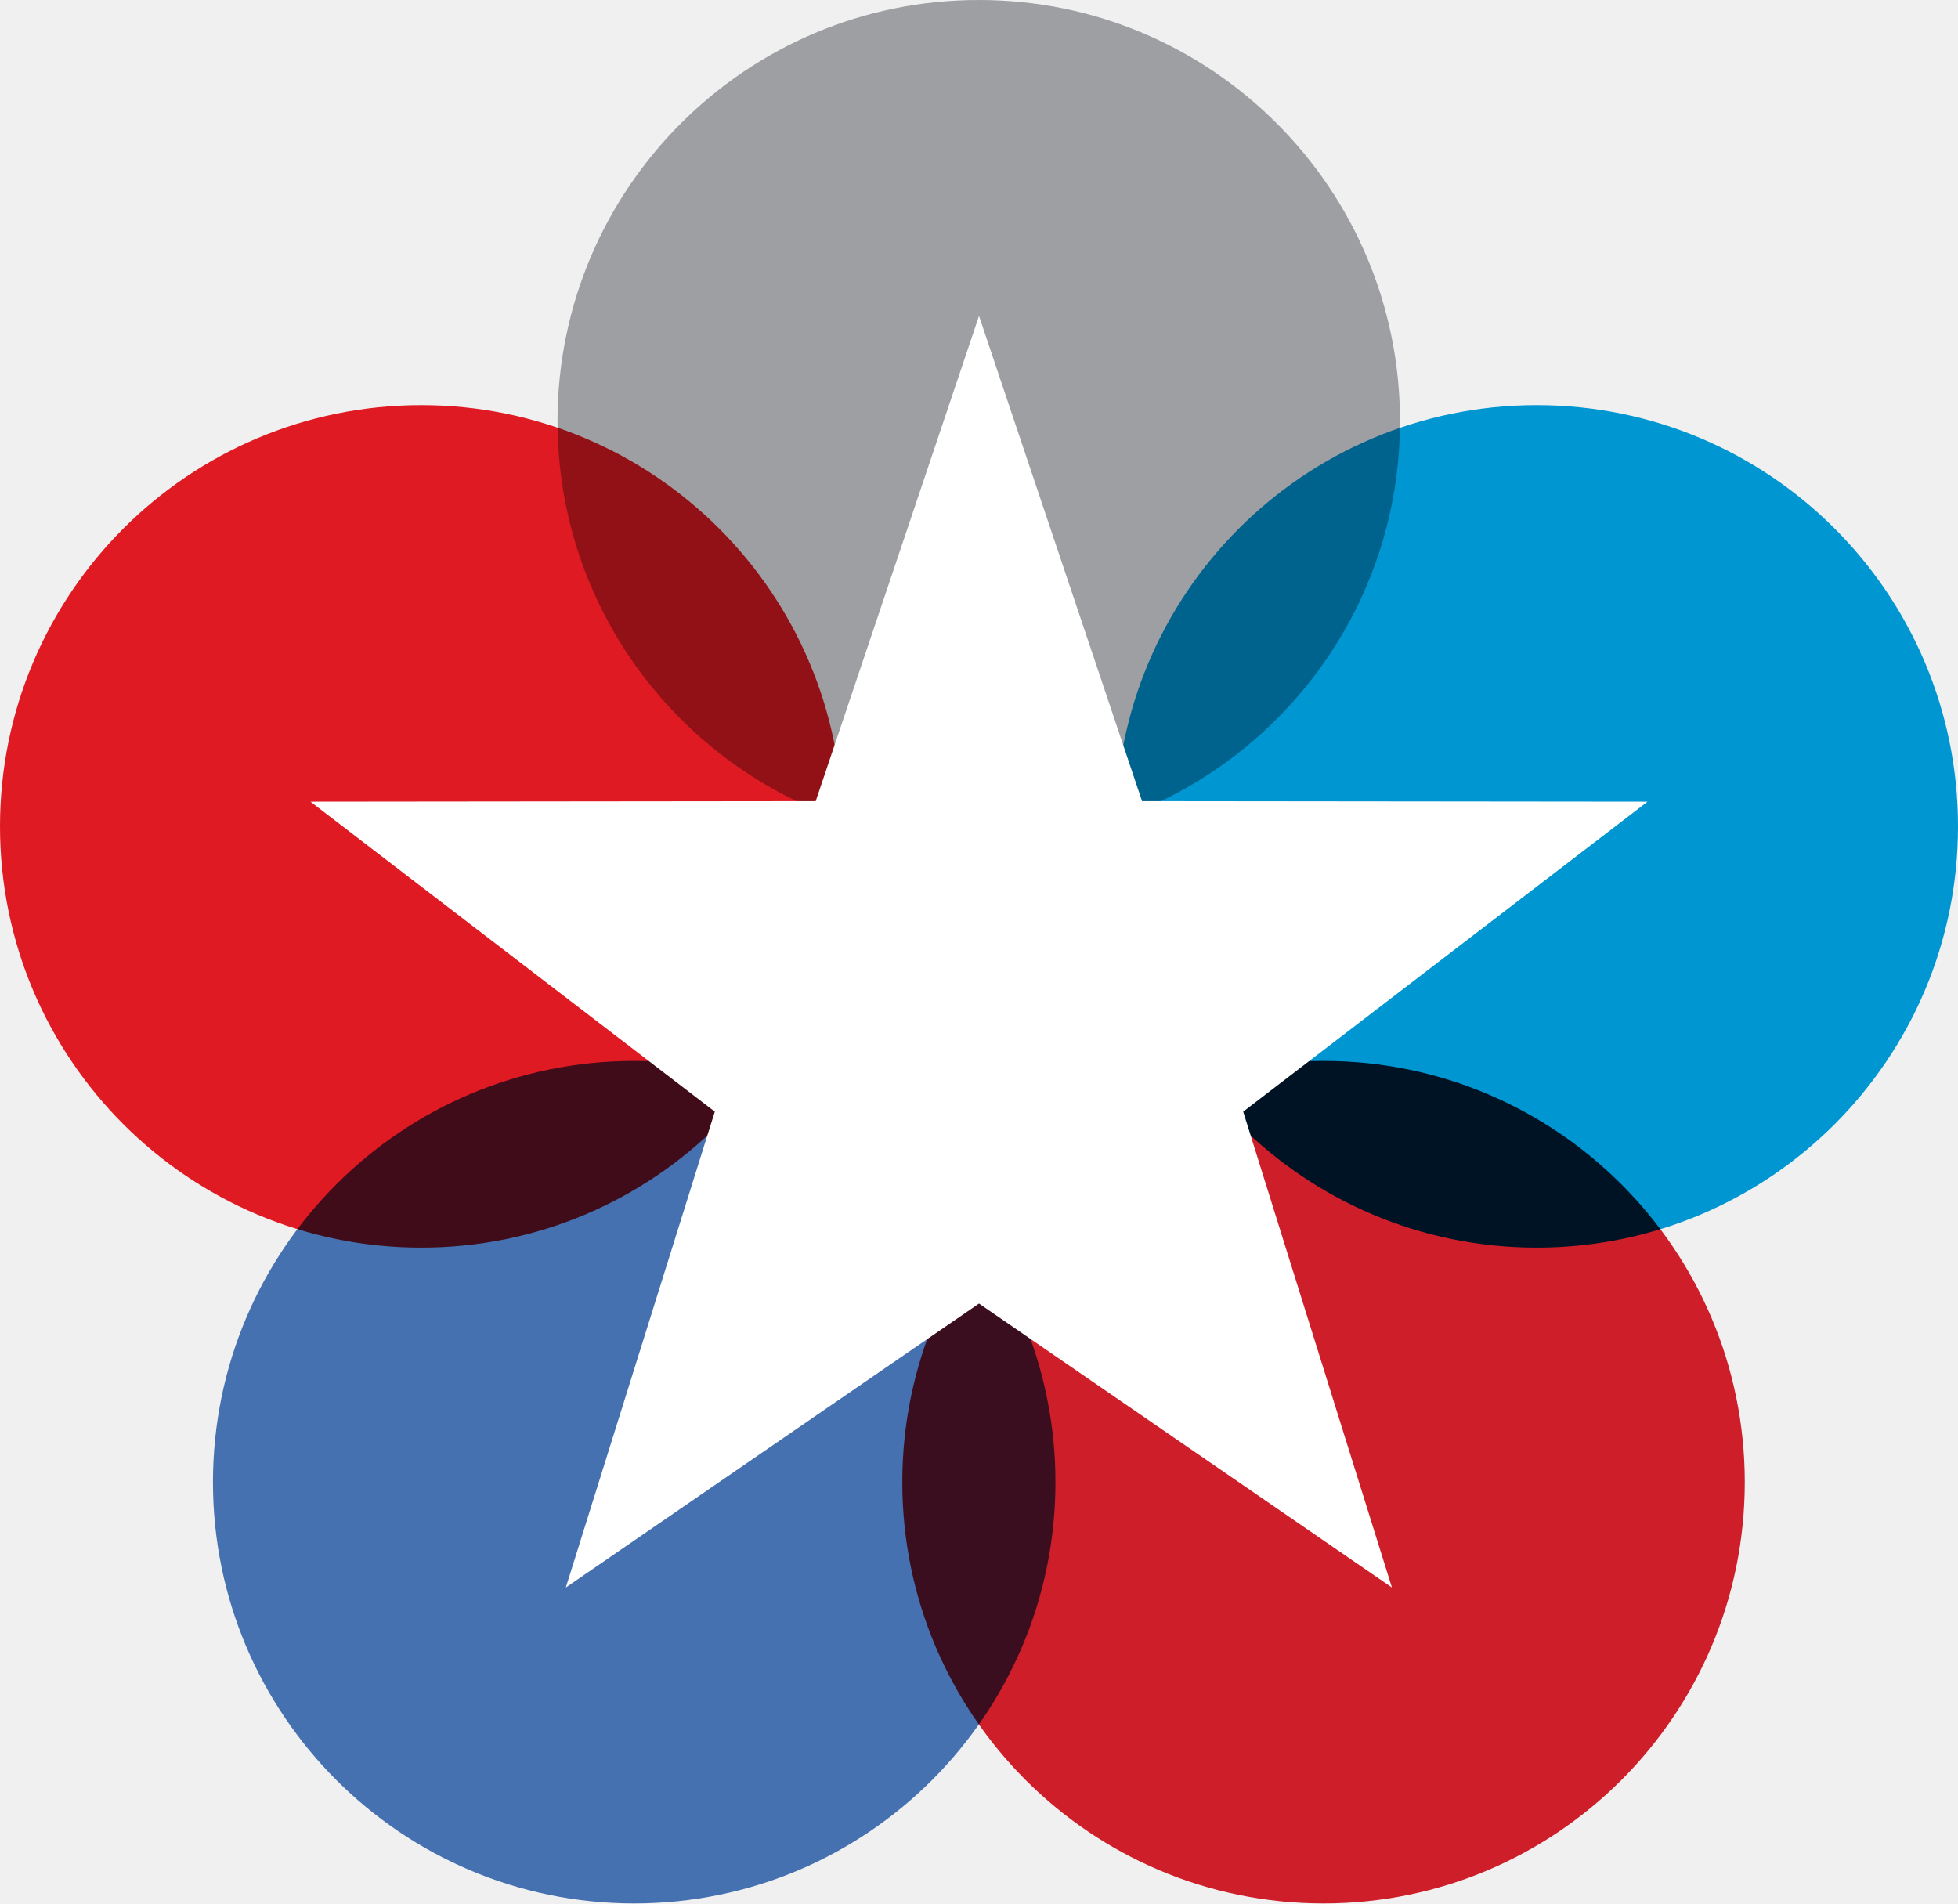
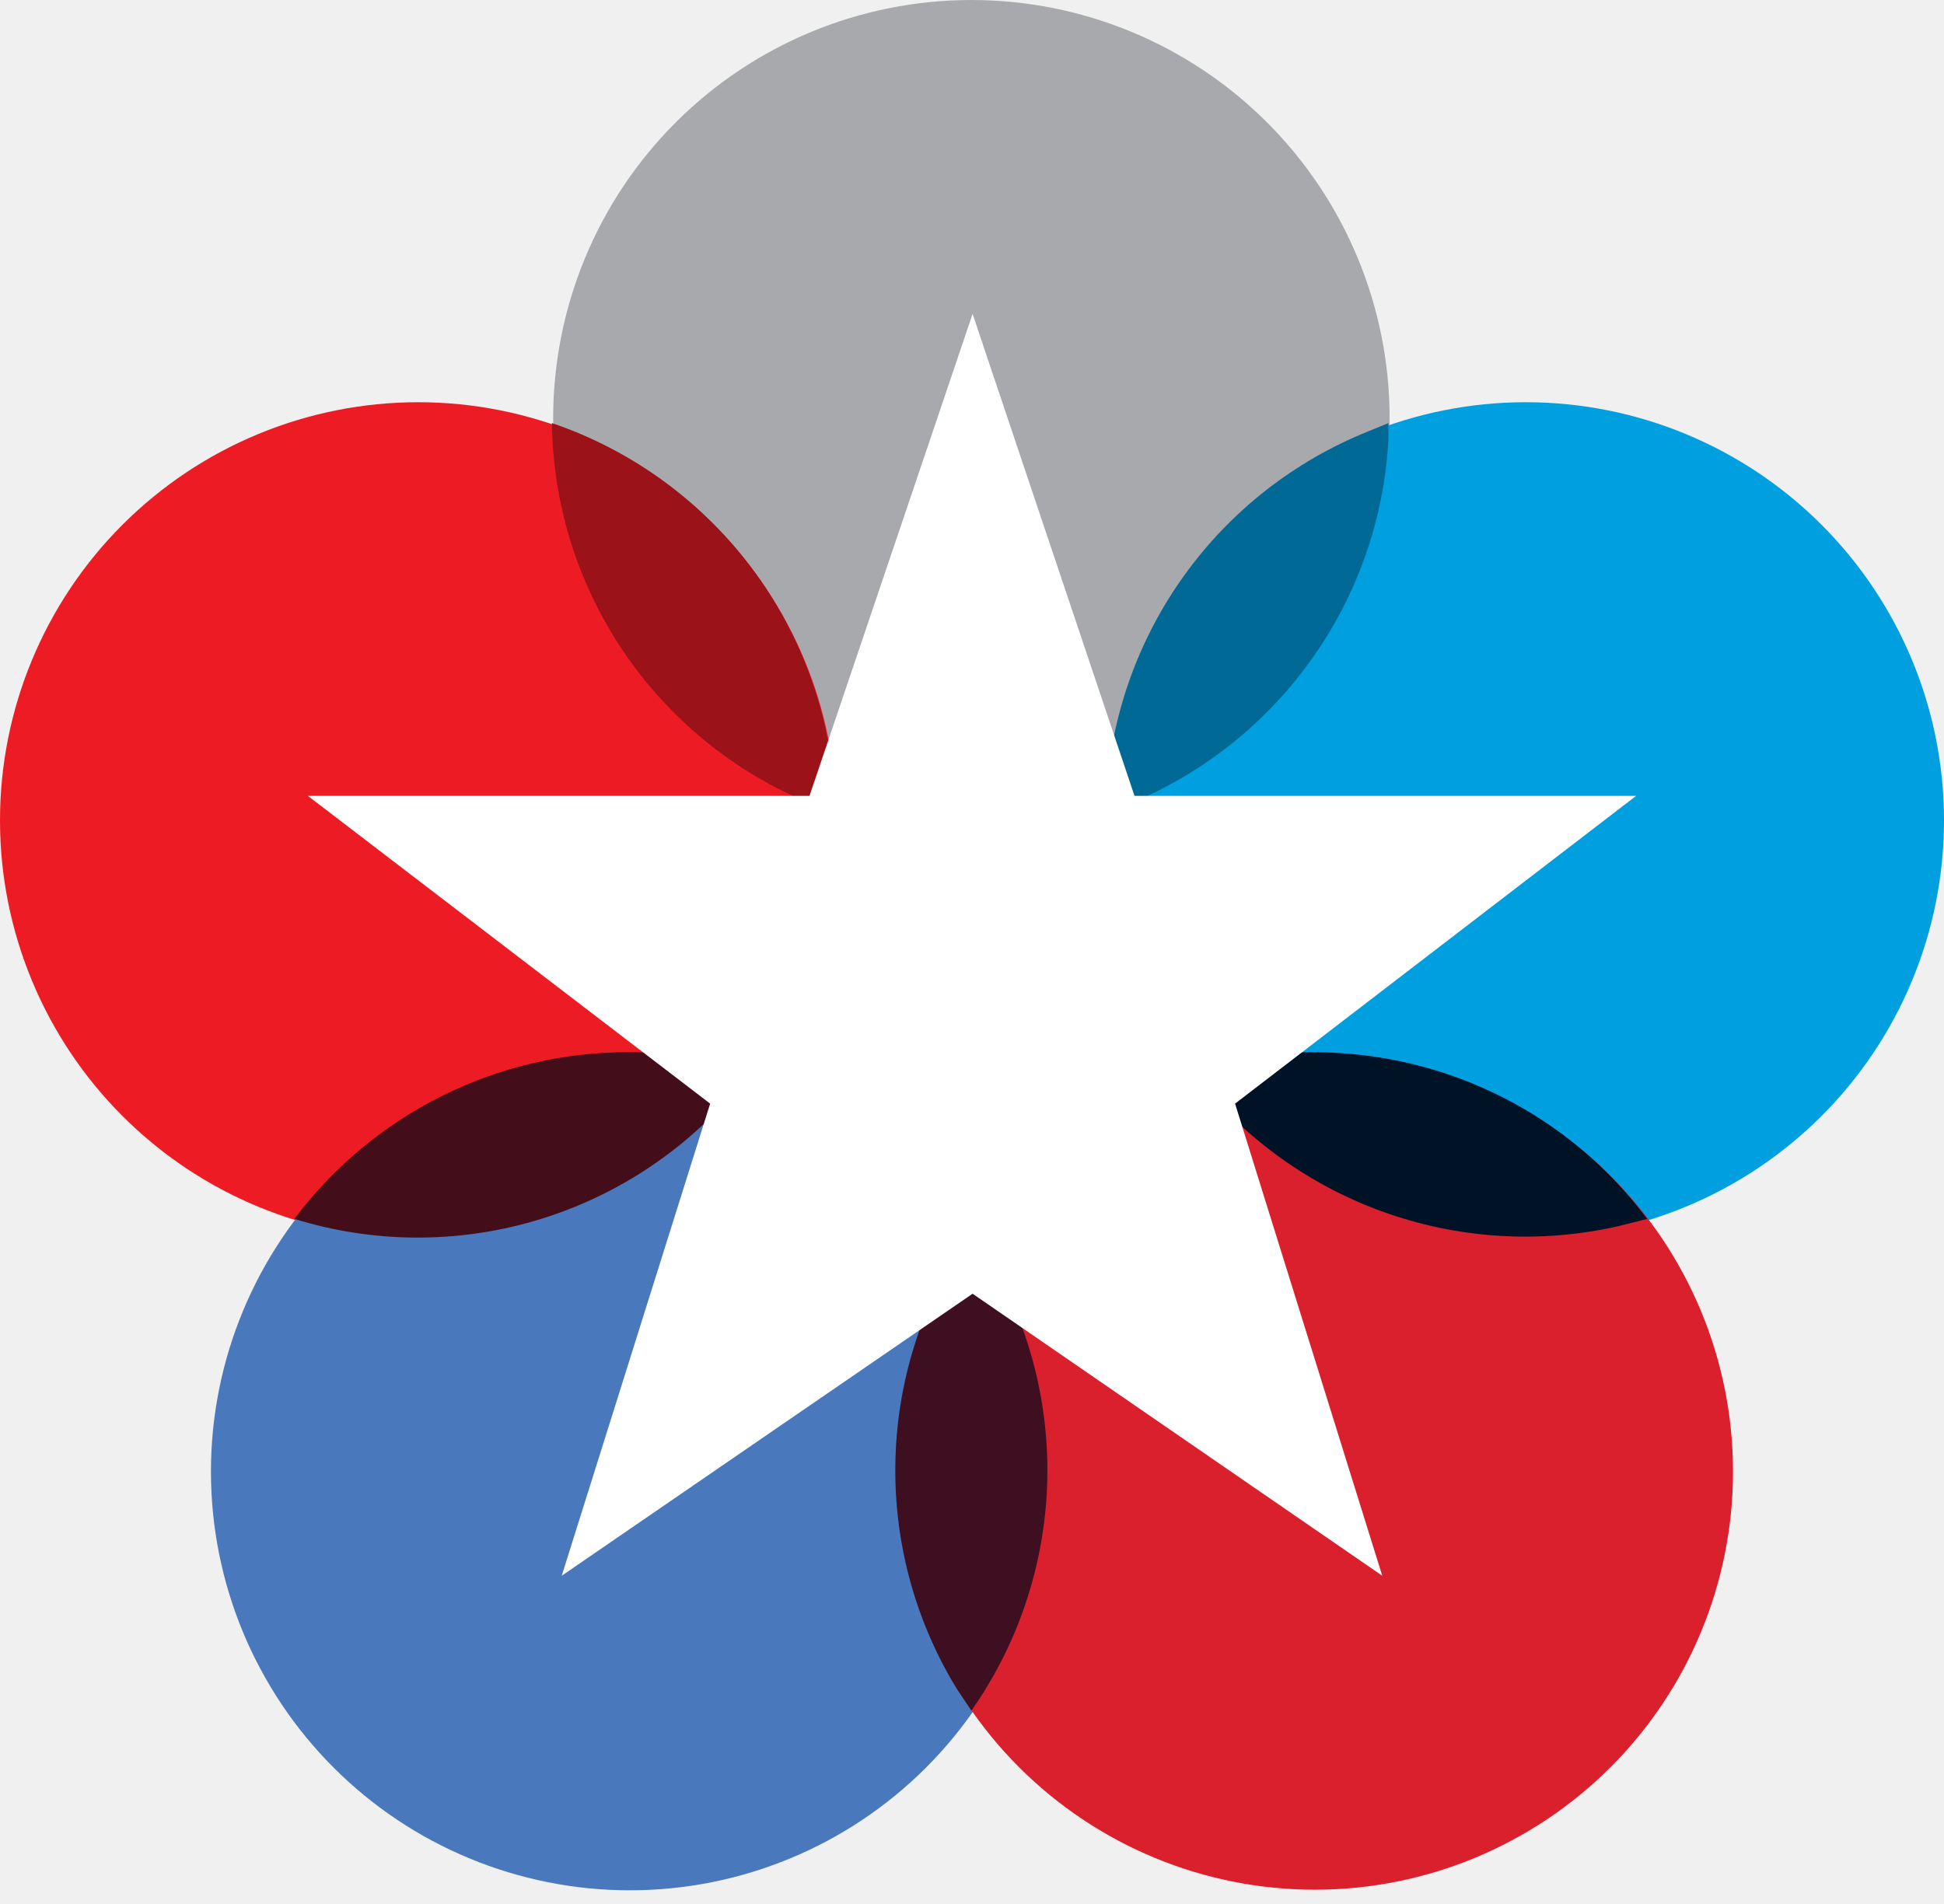
- <svg xmlns="http://www.w3.org/2000/svg" viewBox="0 0 75.3 73.2">
-   <path style="mix-blend-mode:multiply" d="M53.84 16.2A16.2 16.2 0 1 1 37.65 0a16.19 16.19 0 0 1 16.19 16.2Z" fill="#a7a9ac" />
-   <path style="mix-blend-mode:multiply" d="M75.3 31.78a16.2 16.2 0 1 1-16.21-16.2 16.2 16.2 0 0 1 16.21 16.2Z" fill="#009fdf" />
-   <path style="mix-blend-mode:multiply" d="M32.4 31.78a16.2 16.2 0 1 1-16.2-16.2 16.2 16.2 0 0 1 16.2 16.2Z" fill="#ed1c24" />
-   <path style="mix-blend-mode:multiply" d="M40.59 57a16.2 16.2 0 1 1-16.2-16.2A16.2 16.2 0 0 1 40.59 57Z" fill="#4978bc" />
-   <path style="mix-blend-mode:multiply" d="M67.1 57a16.2 16.2 0 1 1-16.19-16.2A16.2 16.2 0 0 1 67.1 57Z" fill="#da202c" />
-   <path d="M37.65 50.13 21.76 61.05l5.73-18.3-15.55-11.92 19.43-.02 6.28-18.66 6.27 18.66 19.44.02-15.55 11.92 5.72 18.3z" fill="#fff" />
+ <svg xmlns="http://www.w3.org/2000/svg" viewBox="0 0 49 48" fill="none">
+   <path d="M35.026 10.542C35.026 13.338 33.916 16.019 31.939 17.996C29.962 19.973 27.28 21.084 24.485 21.084C21.689 21.084 19.007 19.973 17.03 17.996C15.053 16.019 13.943 13.338 13.943 10.542C13.943 7.746 15.053 5.065 17.03 3.088C19.007 1.111 21.689 0 24.485 0C27.28 0 29.962 1.111 31.939 3.088C33.916 5.065 35.026 7.746 35.026 10.542V10.542Z" fill="#A7A9AC" />
+   <path d="M49 20.682C49 23.478 47.889 26.159 45.912 28.136C43.935 30.113 41.254 31.224 38.458 31.224C35.662 31.224 32.981 30.113 31.004 28.136C29.027 26.159 27.916 23.478 27.916 20.682C27.916 17.886 29.027 15.205 31.004 13.228C32.981 11.251 35.662 10.14 38.458 10.14C41.254 10.14 43.935 11.251 45.912 13.228C47.889 15.205 49 17.886 49 20.682V20.682Z" fill="#009FDF" />
+   <path d="M21.084 20.682C21.084 23.478 19.973 26.159 17.996 28.136C16.019 30.113 13.338 31.224 10.542 31.224C7.746 31.224 5.065 30.113 3.088 28.136C1.111 26.159 0 23.478 0 20.682C0 17.886 1.111 15.205 3.088 13.228C5.065 11.251 7.746 10.14 10.542 10.14C13.338 10.14 16.019 11.251 17.996 13.228C19.973 15.205 21.084 17.886 21.084 20.682V20.682Z" fill="#ED1C24" />
+   <path d="M26.432 37.098C26.432 39.898 25.32 42.583 23.34 44.563C21.36 46.543 18.675 47.655 15.875 47.655C13.075 47.655 10.389 46.543 8.41 44.563C6.43 42.583 5.317 39.898 5.317 37.098C5.317 34.298 6.43 31.613 8.41 29.633C10.389 27.653 13.075 26.54 15.875 26.54C18.675 26.54 21.36 27.653 23.34 29.633C25.32 31.613 26.432 34.298 26.432 37.098V37.098Z" fill="#4978BC" />
+   <path d="M43.682 37.098C43.682 39.894 42.572 42.575 40.595 44.552C38.618 46.529 35.937 47.64 33.141 47.64C30.345 47.64 27.663 46.529 25.686 44.552C23.709 42.575 22.599 39.894 22.599 37.098C22.599 34.302 23.709 31.62 25.686 29.643C27.663 27.666 30.345 26.556 33.141 26.556C35.937 26.556 38.618 27.666 40.595 29.643C42.572 31.62 43.682 34.302 43.682 37.098Z" fill="#DA202C" />
+   <path d="M33.079 26.525C36.541 26.525 39.602 28.163 41.519 30.729L40.777 30.915C38.796 31.363 36.728 31.231 34.82 30.535C32.912 29.838 31.245 28.607 30.018 26.989C31.008 26.68 32.028 26.525 33.11 26.525H33.079Z" fill="#001326" />
+   <path d="M15.859 26.525C16.91 26.525 17.962 26.679 18.951 26.989L18.549 27.483C17.216 29.056 15.451 30.202 13.472 30.779C11.493 31.357 9.389 31.339 7.42 30.729C8.402 29.42 9.676 28.358 11.142 27.628C12.607 26.898 14.222 26.52 15.859 26.525V26.525Z" fill="#430D1A" />
+   <path d="M24.113 42.57C23.042 40.816 22.506 38.787 22.572 36.733C22.637 34.679 23.302 32.689 24.485 31.008C25.731 32.782 26.4 34.898 26.4 37.067C26.4 39.236 25.731 41.351 24.485 43.126L24.113 42.57Z" fill="#3E0F20" />
+   <path d="M27.885 20.466V20.033C28.004 18.041 28.686 16.123 29.852 14.503C31.017 12.883 32.619 11.628 34.47 10.882L34.996 10.666V11.098C34.885 13.08 34.217 14.99 33.068 16.609C31.919 18.228 30.337 19.49 28.503 20.249L27.885 20.466V20.62V20.466V20.466Z" fill="#006996" />
+   <path d="M20.404 20.249C18.502 19.463 16.874 18.135 15.72 16.432C14.566 14.728 13.937 12.723 13.912 10.666C15.966 11.365 17.754 12.682 19.032 14.436C20.311 16.19 21.016 18.296 21.053 20.466L20.435 20.249H20.404Z" fill="#9B1218" />
+   <path d="M24.515 32.615L14.159 39.725L17.9 27.823L7.76 20.064H20.404L24.515 7.914L28.596 20.064H41.24L31.131 27.823L34.841 39.725L24.515 32.615Z" fill="white" />
</svg>
